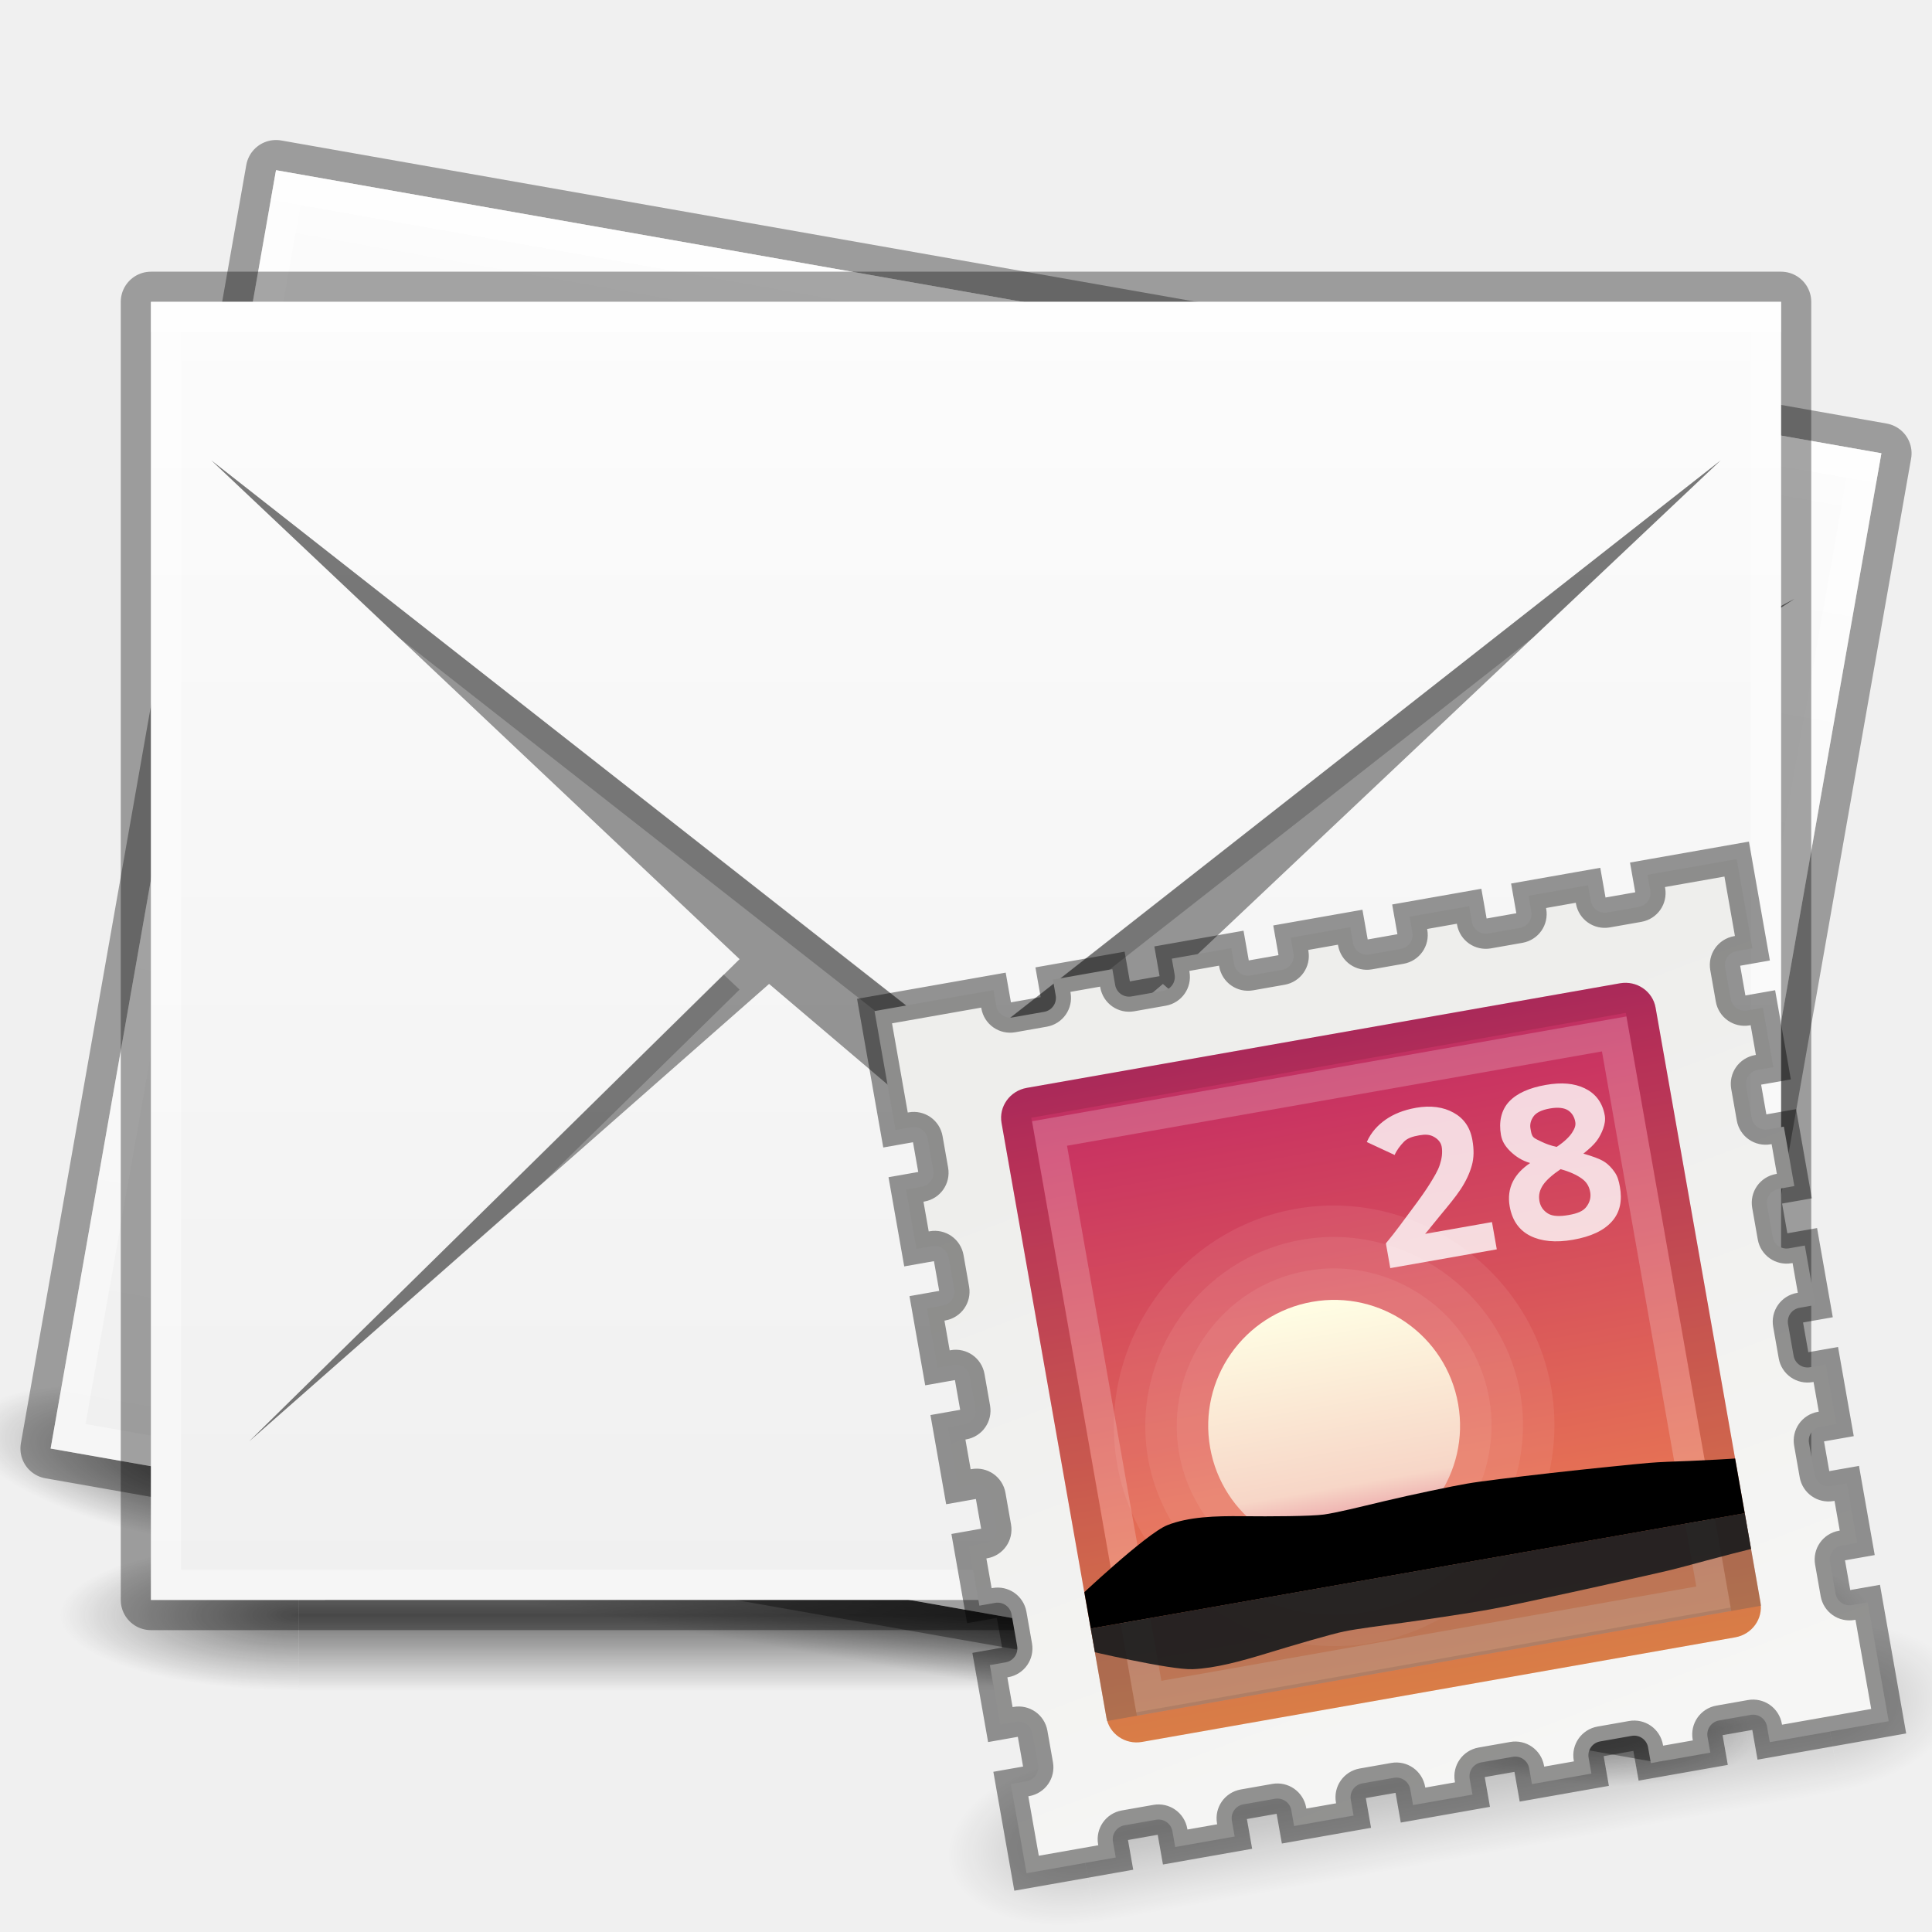
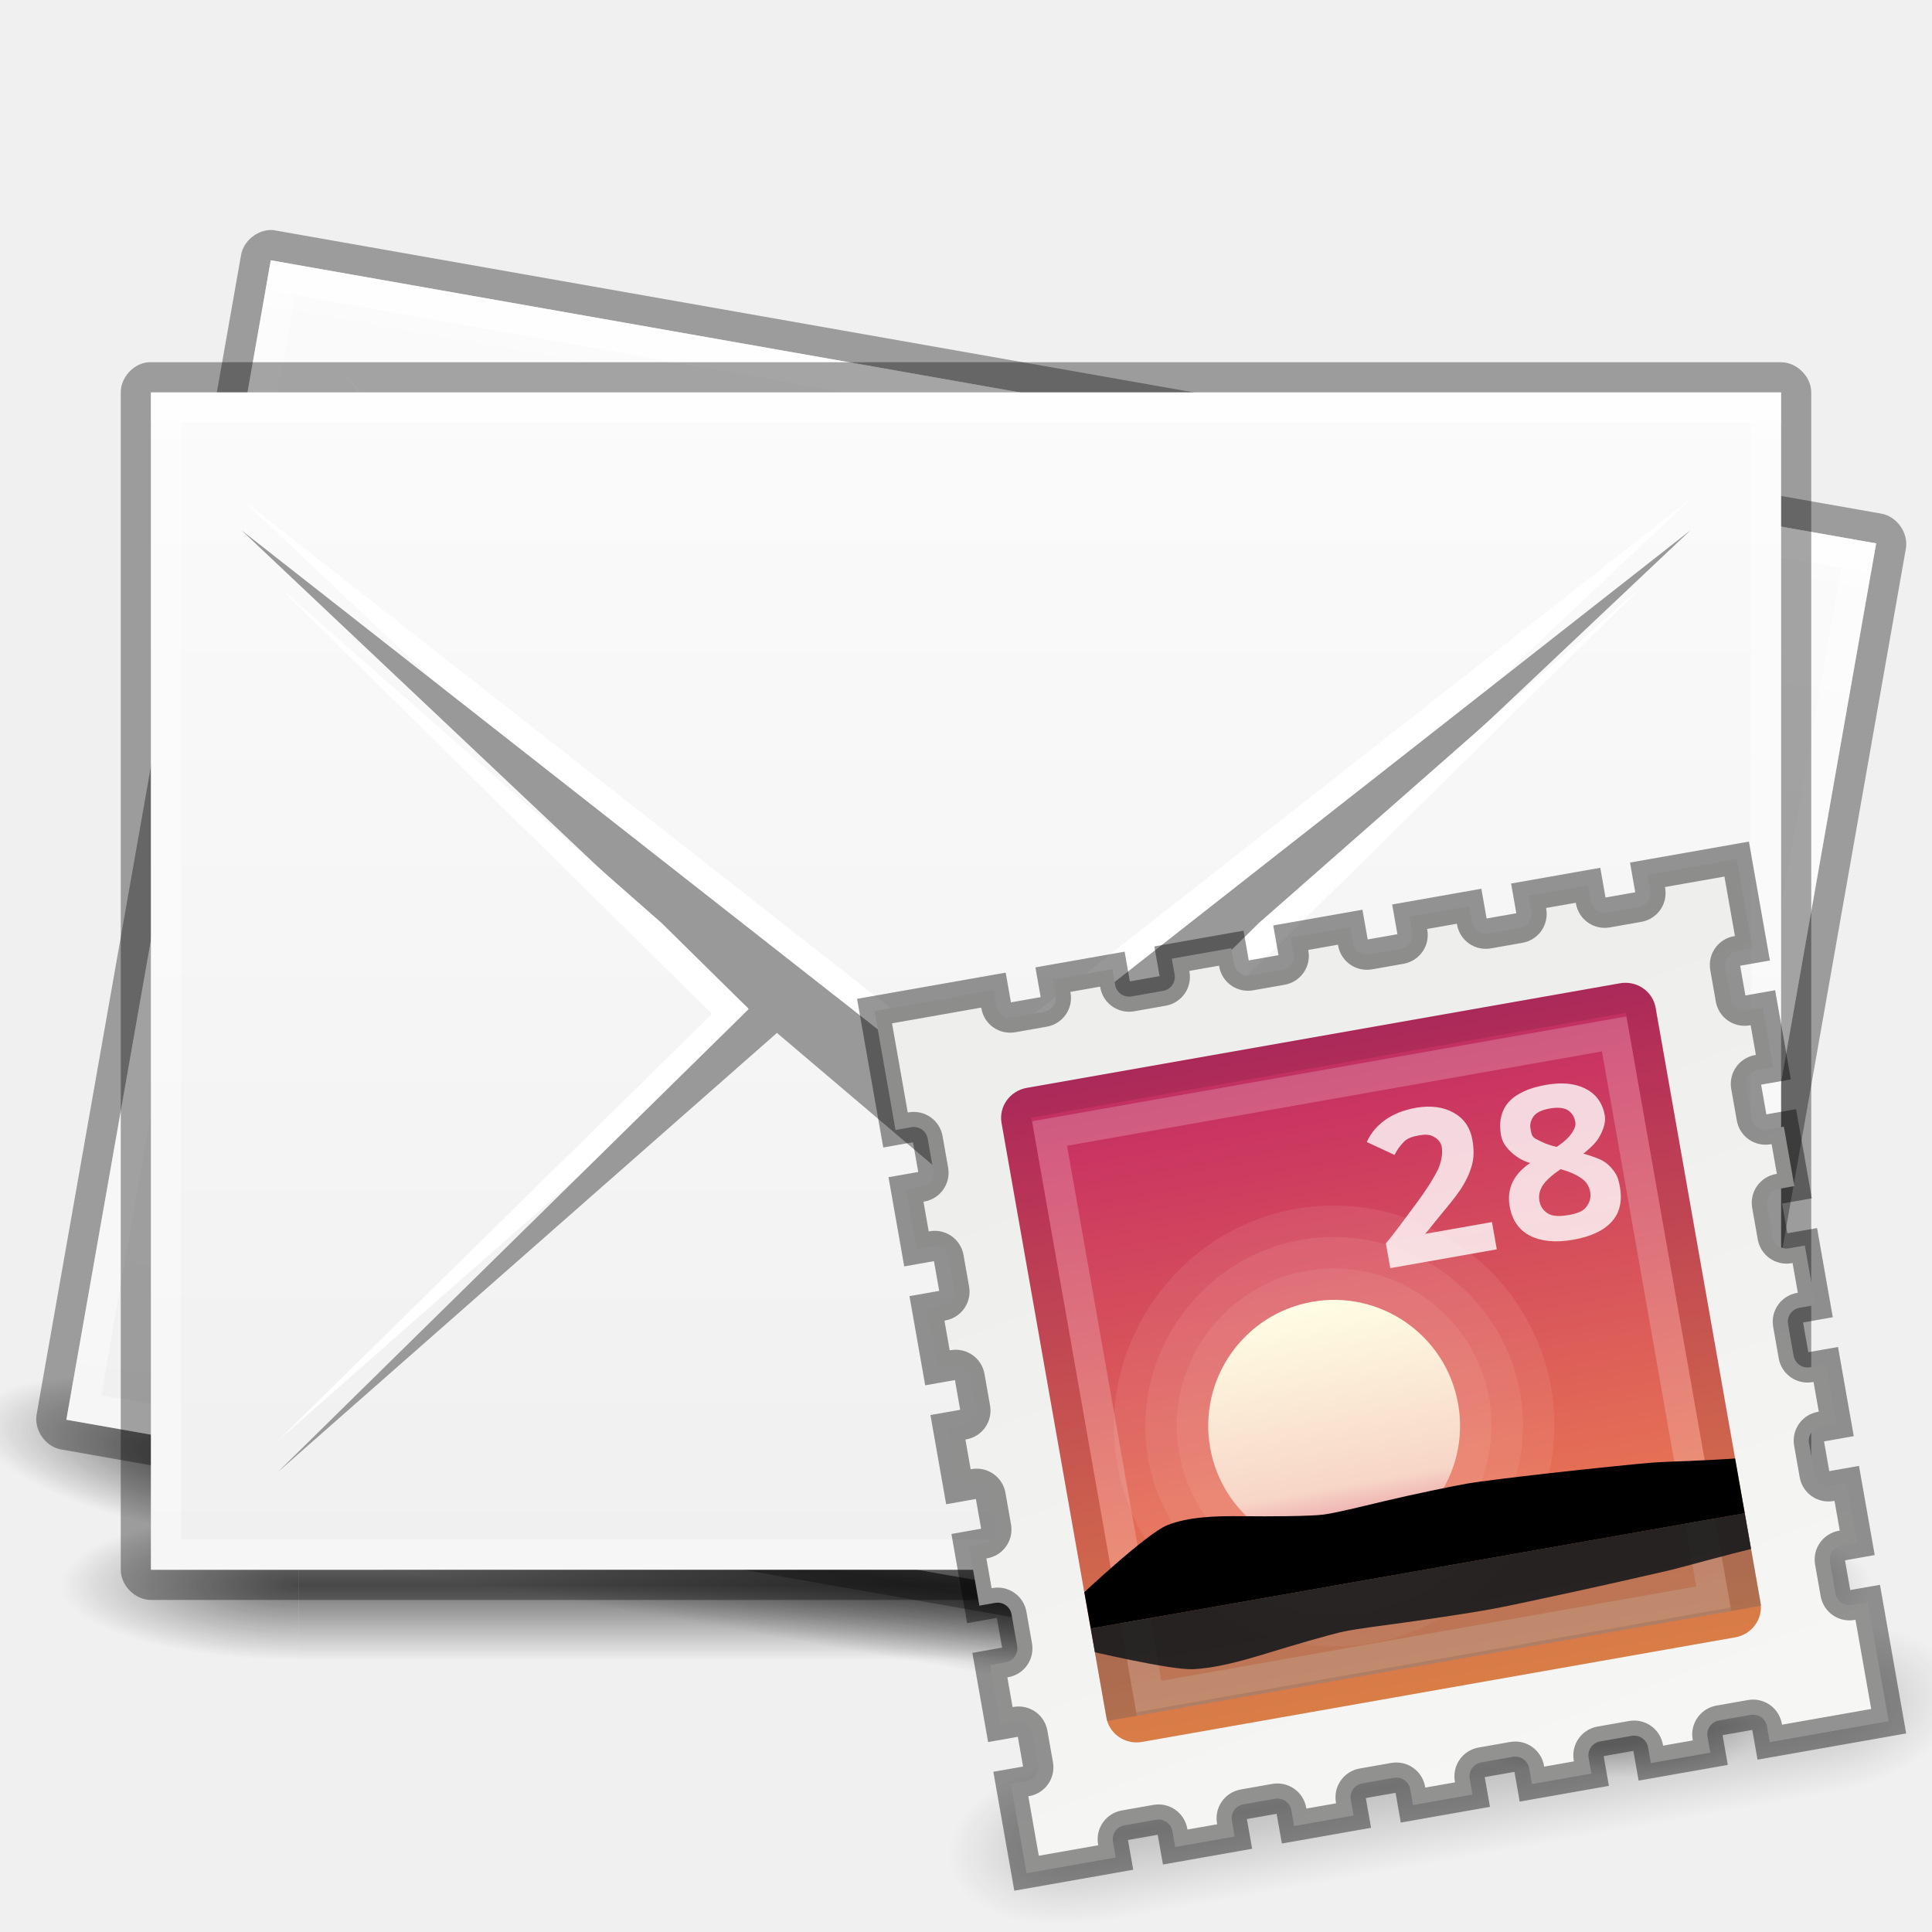
<svg xmlns="http://www.w3.org/2000/svg" xmlns:xlink="http://www.w3.org/1999/xlink" version="1.1" width="64" height="64" id="svg4161">
  <defs id="defs4163">
    <linearGradient y2="59.784" x2="24" y1="-8.715" x1="24" gradientTransform="matrix(1.542854,0,0,-0.9343185,-5.028491,55.357)" gradientUnits="userSpaceOnUse" id="linearGradient3343" xlink:href="#linearGradient3988-5" />
    <linearGradient id="linearGradient3988-5">
      <stop style="stop-color:#ededed;stop-opacity:1;" offset="0" id="stop3990-5" />
      <stop style="stop-color:#ffffff;stop-opacity:1;" offset="1" id="stop3992-0" />
    </linearGradient>
    <clipPath clipPathUnits="userSpaceOnUse" id="clipPath4072">
      <path d="m 59,52.997 6e-5,-42.997 c 0,0 -36,0 -54,0 0,14.333 1e-6,43 1e-6,43 z" id="path4074" style="fill:url(#linearGradient4076);fill-opacity:1;stroke:none;display:inline" />
    </clipPath>
    <linearGradient xlink:href="#linearGradient3988-5" id="linearGradient4076" gradientUnits="userSpaceOnUse" gradientTransform="matrix(1.542854,0,0,-0.9343185,-5.028491,55.357)" x1="24" y1="-8.715" x2="24" y2="59.784" />
    <linearGradient xlink:href="#linearGradient3702-501-757-8-4-1-1-4" id="linearGradient3897-8" gradientUnits="userSpaceOnUse" x1="25.058" y1="47.028" x2="25.058" y2="39.999" gradientTransform="matrix(1.57895,0,0,0.7142857,13.01688,48.83847)" />
    <linearGradient id="linearGradient3702-501-757-8-4-1-1-4">
      <stop id="stop2895-8-9-9-1-2" style="stop-color:#181818;stop-opacity:0" offset="0" />
      <stop id="stop2897-7-8-7-7-7" style="stop-color:#181818;stop-opacity:1" offset="0.5" />
      <stop id="stop2899-4-5-1-5-6" style="stop-color:#181818;stop-opacity:0" offset="1" />
    </linearGradient>
    <radialGradient xlink:href="#linearGradient3688-464-309-9-2-4-2-3" id="radialGradient3900-4" gradientUnits="userSpaceOnUse" gradientTransform="matrix(3.163875,0,0,1,-44.61463,-123.4099)" cx="4.993" cy="43.5" fx="4.993" fy="43.5" r="2.5" />
    <linearGradient id="linearGradient3688-464-309-9-2-4-2-3">
      <stop id="stop2889-7-9-6-9-1" style="stop-color:#181818;stop-opacity:1" offset="0" />
      <stop id="stop2891-6-6-1-7-0" style="stop-color:#181818;stop-opacity:0" offset="1" />
    </linearGradient>
    <linearGradient id="linearGradient3688-166-749-4-0-3-8-1">
      <stop id="stop2883-4-0-1-8-9" style="stop-color:#181818;stop-opacity:1" offset="0" />
      <stop id="stop2885-9-2-9-6-3" style="stop-color:#181818;stop-opacity:0" offset="1" />
    </linearGradient>
    <radialGradient r="2.5" fy="43.5" fx="4.993" cy="43.5" cx="4.993" gradientTransform="matrix(3.163875,0,0,1,36.29711,-41)" gradientUnits="userSpaceOnUse" id="radialGradient3086" xlink:href="#linearGradient3688-166-749-4-0-3-8-1" />
    <radialGradient xlink:href="#linearGradient3688-166-749-4-0-3-8-1" id="radialGradient4232" gradientUnits="userSpaceOnUse" gradientTransform="matrix(3.163875,0,0,1,57.20875,36.4099)" cx="4.993" cy="43.5" fx="4.993" fy="43.5" r="2.5" />
    <radialGradient xlink:href="#linearGradient3688-166-749-4-0-3-8-1" id="radialGradient4250" gradientUnits="userSpaceOnUse" gradientTransform="matrix(3.163875,0,0,1,57.20875,36.4099)" cx="4.993" cy="43.5" fx="4.993" fy="43.5" r="2.5" />
    <radialGradient xlink:href="#linearGradient3688-464-309-9-2-4-2-3" id="radialGradient4252" gradientUnits="userSpaceOnUse" gradientTransform="matrix(3.163875,0,0,1,-44.61463,-123.4099)" cx="4.993" cy="43.5" fx="4.993" fy="43.5" r="2.5" />
    <linearGradient xlink:href="#linearGradient3702-501-757-8-4-1-1-4" id="linearGradient4254" gradientUnits="userSpaceOnUse" gradientTransform="matrix(1.57895,0,0,0.7142857,13.01688,48.83847)" x1="25.058" y1="47.028" x2="25.058" y2="39.999" />
-     <radialGradient xlink:href="#linearGradient3688-166-749-4-0-3-8-1" id="radialGradient4264" gradientUnits="userSpaceOnUse" gradientTransform="matrix(3.163875,0,0,1,57.20875,36.4099)" cx="4.993" cy="43.5" fx="4.993" fy="43.5" r="2.5" />
-     <radialGradient xlink:href="#linearGradient3688-464-309-9-2-4-2-3" id="radialGradient4266" gradientUnits="userSpaceOnUse" gradientTransform="matrix(3.163875,0,0,1,-44.61463,-123.4099)" cx="4.993" cy="43.5" fx="4.993" fy="43.5" r="2.5" />
-     <linearGradient xlink:href="#linearGradient3702-501-757-8-4-1-1-4" id="linearGradient4268" gradientUnits="userSpaceOnUse" gradientTransform="matrix(1.57895,0,0,0.7142857,13.01688,48.83847)" x1="25.058" y1="47.028" x2="25.058" y2="39.999" />
    <radialGradient cx="4.993" cy="43.5" fx="4.993" fy="43.5" gradientTransform="matrix(2.003784,0,0,1.4,27.98813,-17.4)" gradientUnits="userSpaceOnUse" id="radialGradient8803" r="2.5" xlink:href="#linearGradient3688" />
    <linearGradient id="linearGradient3688">
      <stop id="stop3690" offset="0" style="stop-color:black;stop-opacity:1;" />
      <stop id="stop3692" offset="1" style="stop-color:black;stop-opacity:0;" />
    </linearGradient>
    <radialGradient cx="4.993" cy="43.5" fx="4.993" fy="43.5" gradientTransform="matrix(2.003784,0,0,1.4,-20.01187,-104.4)" gradientUnits="userSpaceOnUse" id="radialGradient8805" r="2.5" xlink:href="#linearGradient3688" />
    <linearGradient gradientUnits="userSpaceOnUse" id="linearGradient8807" x1="25.058" x2="25.058" xlink:href="#linearGradient3702" y1="47.028" y2="39.999" />
    <linearGradient id="linearGradient3702">
      <stop id="stop3704" offset="0" style="stop-color:black;stop-opacity:0;" />
      <stop id="stop3710" offset="0.5" style="stop-color:black;stop-opacity:1;" />
      <stop id="stop3706" offset="1" style="stop-color:black;stop-opacity:0;" />
    </linearGradient>
    <linearGradient gradientTransform="translate(46,-4)" gradientUnits="userSpaceOnUse" id="linearGradient8809" x1="-29.375" x2="-19.532" xlink:href="#linearGradient8590" y1="9.25" y2="61.616" />
    <linearGradient id="linearGradient8590">
      <stop id="stop8592" offset="0" style="stop-color:#eeeeec;stop-opacity:1;" />
      <stop id="stop8594" offset="1" style="stop-color:#ffffff;stop-opacity:1" />
    </linearGradient>
    <linearGradient gradientTransform="matrix(1.615725,0,0,1.619704,127.4859,-1.84295)" gradientUnits="userSpaceOnUse" id="linearGradient8811" x1="-21.478" x2="-21.478" xlink:href="#linearGradient6394" y1="-0.806" y2="18.005" />
    <linearGradient id="linearGradient6394">
      <stop id="stop6396" offset="0" style="stop-color:#729fcf;stop-opacity:1" />
      <stop id="stop6398" offset="1" style="stop-color:#ffffff;stop-opacity:1" />
    </linearGradient>
    <linearGradient gradientTransform="matrix(1.666514,0,0,3.5,130.9904,-33.5)" gradientUnits="userSpaceOnUse" id="linearGradient8813" x1="-21.031" x2="-21.031" xlink:href="#linearGradient6754" y1="16.188" y2="14.138" />
    <linearGradient id="linearGradient6754">
      <stop id="stop6756" offset="0" style="stop-color:#729fcf;stop-opacity:1" />
      <stop id="stop6758" offset="1" style="stop-color:#729fcf;stop-opacity:0" />
    </linearGradient>
    <radialGradient cx="22.01" cy="22.718" fx="22.01" fy="22.718" gradientTransform="matrix(3.001628,0,0,1.311613,-44.05664,-7.079061)" gradientUnits="userSpaceOnUse" id="radialGradient8815" r="14" xlink:href="#linearGradient8758" />
    <linearGradient id="linearGradient8758">
      <stop id="stop8760" offset="0" style="stop-color:#ffffff;stop-opacity:1;" />
      <stop id="stop8762" offset="1" style="stop-color:#ffffff;stop-opacity:0;" />
    </linearGradient>
    <linearGradient id="outerBackgroundGradient-9">
      <stop style="stop-color:#8c166c;stop-opacity:1;" offset="0" id="stop3864-8-6-6" />
      <stop id="stop4409-9" offset="0.362" style="stop-color:#ca3561;stop-opacity:1;" />
      <stop style="stop-color:#f38f4e;stop-opacity:1;" offset="1" id="stop3866-9-1-1" />
    </linearGradient>
    <linearGradient y2="18.005" x2="-21.478" y1="-0.806" x1="-21.478" gradientTransform="matrix(1.076923,0,0,1.076923,89.83782,52.79197)" gradientUnits="userSpaceOnUse" id="linearGradient3245" xlink:href="#outerBackgroundGradient-9" />
    <linearGradient xlink:href="#linearGradient8590" id="linearGradient4415" gradientUnits="userSpaceOnUse" gradientTransform="translate(46,-4)" x1="-29.375" y1="9.25" x2="-19.532" y2="61.616" />
    <linearGradient xlink:href="#linearGradient6394" id="linearGradient4417" gradientUnits="userSpaceOnUse" gradientTransform="matrix(1.615725,0,0,1.619704,127.4859,-1.84295)" x1="-21.478" y1="-0.806" x2="-21.478" y2="18.005" />
    <linearGradient xlink:href="#linearGradient6754" id="linearGradient4419" gradientUnits="userSpaceOnUse" gradientTransform="matrix(1.666514,0,0,3.5,130.9904,-33.5)" x1="-21.031" y1="16.188" x2="-21.031" y2="14.138" />
    <linearGradient xlink:href="#linearGradient6754" id="linearGradient4426" gradientUnits="userSpaceOnUse" gradientTransform="matrix(1.666514,0,0,3.5,162.0134,-2.381283)" x1="-21.031" y1="16.188" x2="-21.031" y2="14.138" />
    <linearGradient xlink:href="#outerBackgroundGradient-9" id="linearGradient4430" gradientUnits="userSpaceOnUse" gradientTransform="matrix(1.692308,0,0,1.696385,163.7922,28.31325)" x1="-21.478" y1="-0.806" x2="-21.478" y2="18.005" />
    <linearGradient xlink:href="#linearGradient8590" id="linearGradient4433" gradientUnits="userSpaceOnUse" gradientTransform="translate(77.023,27.11872)" x1="-29.375" y1="9.25" x2="-19.532" y2="61.616" />
    <clipPath clipPathUnits="userSpaceOnUse" id="clipPath4456">
      <rect height="22" id="rect4458" rx="1.023" ry="1" style="fill:url(#linearGradient4460);fill-opacity:1;stroke:none" width="22" x="36.023" y="36" />
    </clipPath>
    <linearGradient xlink:href="#outerBackgroundGradient-9" id="linearGradient4460" gradientUnits="userSpaceOnUse" gradientTransform="matrix(1.692308,0,0,1.696385,163.7922,28.31325)" x1="-21.478" y1="-0.806" x2="-21.478" y2="18.005" />
    <clipPath clipPathUnits="userSpaceOnUse" id="clipPath4552">
      <rect style="opacity:0.2;fill:#000000;fill-opacity:1;stroke:none" id="rect4554" width="21.098" height="21.098" x="42.892" y="24.01" rx="0" />
    </clipPath>
    <linearGradient xlink:href="#linearGradient4094-8" id="linearGradient3271" gradientUnits="userSpaceOnUse" gradientTransform="matrix(0,-1,1,0,-208.375,365.125)" x1="324" y1="260" x2="332" y2="260" />
    <linearGradient id="linearGradient4094-8">
      <stop style="stop-color:#e28192;stop-opacity:1;" offset="0" id="stop4096-0" />
      <stop id="stop4317-3" offset="0.259" style="stop-color:#f7d6c7;stop-opacity:1;" />
      <stop style="stop-color:#fffee4;stop-opacity:1;" offset="1" id="stop4098-7" />
    </linearGradient>
    <radialGradient xlink:href="#linearGradient3688" id="radialGradient4549" gradientUnits="userSpaceOnUse" gradientTransform="matrix(2.003784,0,0,1.4,27.98813,-17.4)" cx="4.993" cy="43.5" fx="4.993" fy="43.5" r="2.5" />
    <radialGradient xlink:href="#linearGradient3688" id="radialGradient4551" gradientUnits="userSpaceOnUse" gradientTransform="matrix(2.003784,0,0,1.4,-20.01187,-104.4)" cx="4.993" cy="43.5" fx="4.993" fy="43.5" r="2.5" />
    <linearGradient xlink:href="#linearGradient3702" id="linearGradient4553" gradientUnits="userSpaceOnUse" x1="25.058" y1="47.028" x2="25.058" y2="39.999" />
    <linearGradient xlink:href="#linearGradient8590" id="linearGradient4555" gradientUnits="userSpaceOnUse" gradientTransform="translate(77.023,27.11872)" x1="-29.375" y1="9.25" x2="-19.532" y2="61.616" />
    <linearGradient xlink:href="#outerBackgroundGradient-9" id="linearGradient4557" gradientUnits="userSpaceOnUse" gradientTransform="matrix(1.692308,0,0,1.696385,163.7922,28.31325)" x1="-21.478" y1="-0.806" x2="-21.478" y2="18.005" />
    <linearGradient xlink:href="#linearGradient4094-8" id="linearGradient4559" gradientUnits="userSpaceOnUse" gradientTransform="matrix(0,-1,1,0,-208.375,365.125)" x1="324" y1="260" x2="332" y2="260" />
+     <linearGradient xlink:href="#linearGradient3988-5" id="linearGradient3338" gradientUnits="userSpaceOnUse" gradientTransform="matrix(1.542854,0,0,-0.9343185,-5.028491,53.357)" x1="24" y1="-8.715" x2="24" y2="59.784" />
+     <radialGradient xlink:href="#linearGradient3688-166-749-4-0-3-8-1" id="radialGradient4157" gradientUnits="userSpaceOnUse" gradientTransform="matrix(3.163875,0,0,1,57.20875,36.4099)" cx="4.993" cy="43.5" fx="4.993" fy="43.5" r="2.5" />
+     <radialGradient xlink:href="#linearGradient3688-464-309-9-2-4-2-3" id="radialGradient4159" gradientUnits="userSpaceOnUse" gradientTransform="matrix(3.163875,0,0,1,-44.61463,-123.4099)" cx="4.993" cy="43.5" fx="4.993" fy="43.5" r="2.5" />
+     <linearGradient xlink:href="#linearGradient3702-501-757-8-4-1-1-4" id="linearGradient4161" gradientUnits="userSpaceOnUse" gradientTransform="matrix(1.57895,0,0,0.7142857,13.01688,48.83847)" x1="25.058" y1="47.028" x2="25.058" y2="39.999" />
+     <linearGradient xlink:href="#linearGradient3988-5" id="linearGradient4163" gradientUnits="userSpaceOnUse" gradientTransform="matrix(1.542854,0,0,-0.9343185,-5.028491,53.357)" x1="24" y1="-8.715" x2="24" y2="59.784" />
+     <radialGradient xlink:href="#linearGradient3688-166-749-4-0-3-8-1" id="radialGradient4199" gradientUnits="userSpaceOnUse" gradientTransform="matrix(3.163875,0,0,1,57.20875,36.4099)" cx="4.993" cy="43.5" fx="4.993" fy="43.5" r="2.5" />
+     <radialGradient xlink:href="#linearGradient3688-464-309-9-2-4-2-3" id="radialGradient4201" gradientUnits="userSpaceOnUse" gradientTransform="matrix(3.163875,0,0,1,-44.61463,-123.4099)" cx="4.993" cy="43.5" fx="4.993" fy="43.5" r="2.5" />
+     <linearGradient xlink:href="#linearGradient3702-501-757-8-4-1-1-4" id="linearGradient4203" gradientUnits="userSpaceOnUse" gradientTransform="matrix(1.57895,0,0,0.7142857,13.01688,48.83847)" x1="25.058" y1="47.028" x2="25.058" y2="39.999" />
+     <linearGradient xlink:href="#linearGradient3988-5" id="linearGradient4205" gradientUnits="userSpaceOnUse" gradientTransform="matrix(1.542854,0,0,-0.9343185,-5.028491,53.357)" x1="24" y1="-8.715" x2="24" y2="59.784" />
  </defs>
  <g id="layer1" style="display:inline">
-     <g transform="matrix(0.9848077,0.1736482,-0.1736482,0.9848077,-7.762016,-35.03662)" id="g4256">
-       <rect width="7.895" height="5" x="73.017" y="77.41" id="rect4258" style="opacity:0.6;fill:url(#radialGradient4264);fill-opacity:1;stroke:none;display:inline" />
-       <rect width="7.895" height="5" x="-28.806" y="-82.41" transform="scale(-1,-1)" id="rect4260" style="opacity:0.6;fill:url(#radialGradient4266);fill-opacity:1;stroke:none;display:inline" />
-       <rect width="44.211" height="5" x="28.806" y="77.41" id="rect4262" style="opacity:0.6;fill:url(#linearGradient4268);fill-opacity:1;stroke:none;display:inline" />
+     <g transform="matrix(0.9848077,0.1736482,-0.1736482,0.9848077,6.12962,-4.063002)" id="g4165">
+       <g id="g4167" transform="translate(-18.91169,-28.4099)">
+         <rect style="opacity:0.6;fill:url(#radialGradient4199);fill-opacity:1;stroke:none;display:inline" id="rect4169" y="77.41" x="73.017" height="5" width="7.895" />
+         <rect style="opacity:0.6;fill:url(#radialGradient4201);fill-opacity:1;stroke:none;display:inline" id="rect4171" transform="scale(-1,-1)" y="-82.41" x="-28.806" height="5" width="7.895" />
+         <rect style="opacity:0.6;fill:url(#linearGradient4203);fill-opacity:1;stroke:none;display:inline" id="rect4173" y="77.41" x="28.806" height="5" width="44.211" />
+       </g>
+       <path style="font-size:medium;font-style:normal;font-variant:normal;font-weight:normal;font-stretch:normal;text-indent:0;text-align:start;text-decoration:none;line-height:normal;letter-spacing:normal;word-spacing:normal;text-transform:none;direction:ltr;block-progression:tb;writing-mode:lr-tb;text-anchor:start;baseline-shift:baseline;opacity:0.35;color:#000000;fill:#000000;fill-opacity:1;stroke:none;stroke-width:2;marker:none;visibility:visible;display:inline;overflow:visible;enable-background:accumulate;font-family:Sans;-inkscape-font-specification:Sans" d="M 4.906,11 C 4.415,11.046 3.998,11.506 4,12 l 0,39 c 5.24e-5,0.524 0.476,1 1,1 l 54,0 c 0.524,-5.2e-5 1,-0.476 1,-1 l 0,-39 c -5.2e-5,-0.524 -0.476,-1 -1,-1 L 5,11 C 4.969,10.998 4.937,10.998 4.906,11 z M 6,13 58,13 58,50 6,50 z" id="path4175" />
+       <path style="fill:url(#linearGradient4205);fill-opacity:1;stroke:none;display:inline" id="path4177" d="m 59,50.997 6e-5,-38.997 c 0,0 -36,0 -54,0 0,14.333 1e-6,39 1e-6,39 z" />
+       <path style="opacity:0.4;fill:#ffffff;fill-opacity:1;stroke:none;display:inline" d="m 5,12 0,1 54,0 0,-1 z" id="path4179" />
+       <path style="opacity:0.4;fill:#ffffff;fill-opacity:1;stroke:none;display:inline" d="m 5,12 0,39 54,0 0,-39 -54,0 z m 1,1 52,0 0,37 -52,0 0,-37 z" id="path4181" />
+       <g transform="matrix(1.333333,0,0,1.333333,-0.6666698,-0.5004844)" id="g4183">
+         <path id="path4185" d="M 6.5,11.8 19.1,23.697 7.4,35.2 19.803,24.287 23.91,27.775 24.5,28.281 25.09,27.775 29.197,24.287 41.6,35.2 29.9,23.697 42.5,11.8 24.5,25.919 z" style="font-size:medium;font-style:normal;font-variant:normal;font-weight:normal;font-stretch:normal;text-indent:0;text-align:start;text-decoration:none;line-height:normal;letter-spacing:normal;word-spacing:normal;text-transform:none;direction:ltr;block-progression:tb;writing-mode:lr-tb;text-anchor:start;baseline-shift:baseline;color:#000000;fill:#ffffff;fill-opacity:1;stroke:none;stroke-width:1px;marker:none;visibility:visible;display:inline;overflow:visible;enable-background:accumulate;font-family:Sans;-inkscape-font-specification:Sans" />
+         <path style="font-size:medium;font-style:normal;font-variant:normal;font-weight:normal;font-stretch:normal;text-indent:0;text-align:start;text-decoration:none;line-height:normal;letter-spacing:normal;word-spacing:normal;text-transform:none;direction:ltr;block-progression:tb;writing-mode:lr-tb;text-anchor:start;baseline-shift:baseline;color:#000000;fill:#999999;fill-opacity:1;stroke:none;stroke-width:1px;marker:none;visibility:visible;display:inline;overflow:visible;enable-background:accumulate;font-family:Sans;-inkscape-font-specification:Sans" d="M 6.5,12.8 19.1,24.697 7.4,36.2 19.803,25.288 23.91,28.775 24.5,29.281 25.09,28.775 29.197,25.288 41.6,36.2 29.9,24.697 42.5,12.8 24.5,26.919 z" id="path4187" />
+         <path style="font-size:medium;font-style:normal;font-variant:normal;font-weight:normal;font-stretch:normal;text-indent:0;text-align:start;text-decoration:none;line-height:normal;letter-spacing:normal;word-spacing:normal;text-transform:none;direction:ltr;block-progression:tb;writing-mode:lr-tb;text-anchor:start;baseline-shift:baseline;color:#000000;fill:#ffffff;fill-opacity:1;stroke:none;stroke-width:1px;marker:none;visibility:visible;display:inline;overflow:visible;enable-background:accumulate;font-family:Sans;-inkscape-font-specification:Sans" d="m 18.469,25.172 -11.156,-11 9.531,8.375 2.156,2.125 z m 11.875,0 -0.531,-0.5 2.156,-2.125 9.531,-8.375 z" id="path4189" />
+       </g>
    </g>
-     <g id="g4245" transform="translate(-18.91169,-26.4099)">
-       <rect style="opacity:0.6;fill:url(#radialGradient4250);fill-opacity:1;stroke:none;display:inline" id="rect2801-5-5-7-9" y="77.41" x="73.017" height="5" width="7.895" />
-       <rect style="opacity:0.6;fill:url(#radialGradient4252);fill-opacity:1;stroke:none;display:inline" id="rect3696-3-0-3-7" transform="scale(-1,-1)" y="-82.41" x="-28.806" height="5" width="7.895" />
-       <rect style="opacity:0.6;fill:url(#linearGradient4254);fill-opacity:1;stroke:none;display:inline" id="rect3700-5-6-8-4" y="77.41" x="28.806" height="5" width="44.211" />
-     </g>
-     <use x="0" y="0" xlink:href="#g4234" id="use4243" transform="matrix(0.9848077,0.1736482,-0.1736482,0.9848077,5.956069,-5.078186)" width="64" height="64" />
-     <g id="g4234">
-       <path style="fill:none;fill-opacity:1;stroke:#000000;display:inline;stroke-opacity:1;stroke-width:2;stroke-miterlimit:4;stroke-dasharray:none;stroke-linejoin:round;opacity:0.35" id="path4059" d="m 59,52.997 6e-5,-42.997 c 0,0 -36,0 -54,0 0,14.333 1e-6,43 1e-6,43 z" />
-       <path d="m 59,52.997 6e-5,-42.997 c 0,0 -36,0 -54,0 0,14.333 1e-6,43 1e-6,43 z" id="path4160-9-48" style="fill:url(#linearGradient3343);fill-opacity:1;stroke:none;display:inline" />
-       <path clip-path="url(#clipPath4072)" d="m 59,52.997 6e-5,-42.997 c 0,0 -36,0 -54,0 0,14.333 1e-6,43 1e-6,43 z" id="path4238" style="fill:none;fill-opacity:1;stroke:#ffffff;display:inline;stroke-opacity:1;stroke-width:2;stroke-miterlimit:4;stroke-dasharray:none;stroke-linejoin:round;opacity:0.4" />
-       <path id="path4078" d="M 5 10 L 5 11 L 59 11 L 59 10 L 5 10 z " style="fill:#ffffff;fill-opacity:1;stroke:none;display:inline;opacity:0.4" />
-       <path style="font-size:medium;font-style:normal;font-variant:normal;font-weight:normal;font-stretch:normal;text-indent:0;text-align:start;text-decoration:none;line-height:normal;letter-spacing:normal;word-spacing:normal;text-transform:none;direction:ltr;block-progression:tb;writing-mode:lr-tb;text-anchor:start;baseline-shift:baseline;opacity:0.4;color:#000000;fill:#000000;fill-opacity:1;stroke:none;stroke-width:1px;marker:none;visibility:visible;display:inline;overflow:visible;enable-background:accumulate;font-family:Sans;-inkscape-font-specification:Sans" d="M 7,15.25 24.5,31.773 8.25,47.75 25.477,32.594 31.18,37.438 32,38.14 32.82,37.438 38.523,32.594 55.75,47.75 39.5,31.773 57,15.25 32,34.86 z" id="path3886" />
-       <path id="path4090" d="M 7 15.25 L 13.219 21.125 L 32 35.844 L 50.781 21.125 L 57 15.25 L 32 34.875 L 7 15.25 z M 23.969 32.281 L 8.25 47.75 L 18 39.156 L 24.5 32.781 L 23.969 32.281 z M 40.031 32.281 L 39.5 32.781 L 46 39.156 L 55.75 47.75 L 40.031 32.281 z " style="font-size:medium;font-style:normal;font-variant:normal;font-weight:normal;font-stretch:normal;text-indent:0;text-align:start;text-decoration:none;line-height:normal;letter-spacing:normal;word-spacing:normal;text-transform:none;direction:ltr;block-progression:tb;writing-mode:lr-tb;text-anchor:start;baseline-shift:baseline;opacity:0.2;color:#000000;fill:#000000;fill-opacity:1;stroke:none;stroke-width:1px;marker:none;visibility:visible;display:inline;overflow:visible;enable-background:accumulate;font-family:Sans;-inkscape-font-specification:Sans" />
+     <g id="g4135" transform="translate(0,1)">
+       <g transform="translate(-18.91169,-28.4099)" id="g4245">
+         <rect width="7.895" height="5" x="73.017" y="77.41" id="rect2801-5-5-7-9" style="opacity:0.6;fill:url(#radialGradient4157);fill-opacity:1;stroke:none;display:inline" />
+         <rect width="7.895" height="5" x="-28.806" y="-82.41" transform="scale(-1,-1)" id="rect3696-3-0-3-7" style="opacity:0.6;fill:url(#radialGradient4159);fill-opacity:1;stroke:none;display:inline" />
+         <rect width="44.211" height="5" x="28.806" y="77.41" id="rect3700-5-6-8-4" style="opacity:0.6;fill:url(#linearGradient4161);fill-opacity:1;stroke:none;display:inline" />
+       </g>
+       <path id="path4059" d="M 4.906,11 C 4.415,11.046 3.998,11.506 4,12 l 0,39 c 5.24e-5,0.524 0.476,1 1,1 l 54,0 c 0.524,-5.2e-5 1,-0.476 1,-1 l 0,-39 c -5.2e-5,-0.524 -0.476,-1 -1,-1 L 5,11 C 4.969,10.998 4.937,10.998 4.906,11 z M 6,13 58,13 58,50 6,50 z" style="font-size:medium;font-style:normal;font-variant:normal;font-weight:normal;font-stretch:normal;text-indent:0;text-align:start;text-decoration:none;line-height:normal;letter-spacing:normal;word-spacing:normal;text-transform:none;direction:ltr;block-progression:tb;writing-mode:lr-tb;text-anchor:start;baseline-shift:baseline;opacity:0.35;color:#000000;fill:#000000;fill-opacity:1;stroke:none;stroke-width:2;marker:none;visibility:visible;display:inline;overflow:visible;enable-background:accumulate;font-family:Sans;-inkscape-font-specification:Sans" />
+       <path d="m 59,50.997 6e-5,-38.997 c 0,0 -36,0 -54,0 0,14.333 1e-6,39 1e-6,39 z" id="path4160-9-48" style="fill:url(#linearGradient4163);fill-opacity:1;stroke:none;display:inline" />
+       <path id="path4078" d="m 5,12 0,1 54,0 0,-1 z" style="opacity:0.4;fill:#ffffff;fill-opacity:1;stroke:none;display:inline" />
+       <path id="path3349" d="m 5,12 0,39 54,0 0,-39 -54,0 z m 1,1 52,0 0,37 -52,0 0,-37 z" style="opacity:0.4;fill:#ffffff;fill-opacity:1;stroke:none;display:inline" />
+       <g id="g3350" transform="matrix(1.333333,0,0,1.333333,-0.6666698,-0.5004844)">
+         <path style="font-size:medium;font-style:normal;font-variant:normal;font-weight:normal;font-stretch:normal;text-indent:0;text-align:start;text-decoration:none;line-height:normal;letter-spacing:normal;word-spacing:normal;text-transform:none;direction:ltr;block-progression:tb;writing-mode:lr-tb;text-anchor:start;baseline-shift:baseline;color:#000000;fill:#ffffff;fill-opacity:1;stroke:none;stroke-width:1px;marker:none;visibility:visible;display:inline;overflow:visible;enable-background:accumulate;font-family:Sans;-inkscape-font-specification:Sans" d="M 6.5,12.023 19.1,23.921 7.4,35.424 19.803,24.511 23.91,27.999 24.5,28.504 25.09,27.999 29.197,24.511 41.6,35.424 29.9,23.921 42.5,12.023 24.5,26.142 z" id="path4917" />
+         <path id="path3886" d="M 6.5,12.8 19.1,24.697 7.4,36.2 19.803,25.288 23.91,28.775 24.5,29.281 25.09,28.775 29.197,25.288 41.6,36.2 29.9,24.697 42.5,12.8 24.5,26.919 z" style="font-size:medium;font-style:normal;font-variant:normal;font-weight:normal;font-stretch:normal;text-indent:0;text-align:start;text-decoration:none;line-height:normal;letter-spacing:normal;word-spacing:normal;text-transform:none;direction:ltr;block-progression:tb;writing-mode:lr-tb;text-anchor:start;baseline-shift:baseline;color:#000000;fill:#999999;fill-opacity:1;stroke:none;stroke-width:1px;marker:none;visibility:visible;display:inline;overflow:visible;enable-background:accumulate;font-family:Sans;-inkscape-font-specification:Sans" />
+         <path id="path4091" d="m 18.56,25.18 -11.156,-11 9.531,8.375 2.156,2.125 z m 11.594,0 -0.531,-0.5 2.156,-2.125 9.531,-8.375 z" style="font-size:medium;font-style:normal;font-variant:normal;font-weight:normal;font-stretch:normal;text-indent:0;text-align:start;text-decoration:none;line-height:normal;letter-spacing:normal;word-spacing:normal;text-transform:none;direction:ltr;block-progression:tb;writing-mode:lr-tb;text-anchor:start;baseline-shift:baseline;color:#000000;fill:#ffffff;fill-opacity:1;stroke:none;stroke-width:1px;marker:none;visibility:visible;display:inline;overflow:visible;enable-background:accumulate;font-family:Sans;-inkscape-font-specification:Sans" />
+       </g>
    </g>
  </g>
  <g id="layer2" style="display:inline">
    <g id="g4517" transform="matrix(0.9848077,-0.1736482,0.1736482,0.9848077,-8.72293,7.017691)">
      <g transform="matrix(0.8947368,0,0,0.7857142,25.54932,26.69015)" style="opacity:0.2" id="g8795">
        <rect y="40" x="38" width="5" style="fill:url(#radialGradient4549);fill-opacity:1;stroke:none" id="rect8797" height="7" />
        <rect y="-47" x="-10" width="5" transform="scale(-1,-1)" style="fill:url(#radialGradient4551);fill-opacity:1;stroke:none" id="rect8799" height="7" />
        <rect y="40" x="10" width="28" style="fill:url(#linearGradient4553);fill-opacity:1;stroke:none" id="rect8801" height="7" />
      </g>
      <path d="m 32.523,61.619 0,-3 0.531,0 c 0.26,0 0.469,-0.209 0.469,-0.469 l 0,-1.062 c 0,-0.26 -0.209,-0.469 -0.469,-0.469 l -0.531,0 0,-2 0.531,0 c 0.26,0 0.469,-0.209 0.469,-0.469 l 0,-1.062 c 0,-0.26 -0.209,-0.469 -0.469,-0.469 l -0.531,0 0,-2 0.531,0 c 0.26,0 0.469,-0.209 0.469,-0.469 l 0,-1.062 c 0,-0.26 -0.209,-0.469 -0.469,-0.469 l -0.531,0 0,-2 0.531,0 c 0.26,0 0.469,-0.209 0.469,-0.469 l 0,-1.062 c 0,-0.26 -0.209,-0.469 -0.469,-0.469 l -0.531,0 0,-2 0.531,0 c 0.26,0 0.469,-0.209 0.469,-0.469 l 0,-1.062 c 0,-0.26 -0.209,-0.469 -0.469,-0.469 l -0.531,0 0,-2 0.531,0 c 0.26,0 0.469,-0.209 0.469,-0.469 l 0,-1.062 c 0,-0.26 -0.209,-0.469 -0.469,-0.469 l -0.531,0 0,-4 4,0 0,0.531 c 0,0.26 0.209,0.469 0.469,0.469 l 1.062,0 c 0.26,0 0.469,-0.209 0.469,-0.469 l 0,-0.531 2,0 0,0.531 c 0,0.26 0.209,0.469 0.469,0.469 l 1.062,0 c 0.26,0 0.469,-0.209 0.469,-0.469 l 0,-0.531 2,0 0,0.531 c 0,0.26 0.209,0.469 0.469,0.469 l 1.062,0 c 0.26,0 0.469,-0.209 0.469,-0.469 l 0,-0.531 2,0 0,0.531 c 0,0.26 0.209,0.469 0.469,0.469 l 1.062,0 c 0.26,0 0.469,-0.209 0.469,-0.469 l 0,-0.531 2,0 0,0.531 c 0,0.26 0.209,0.469 0.469,0.469 l 1.062,0 c 0.26,0 0.469,-0.209 0.469,-0.469 l 0,-0.531 2,0 0,0.531 c 0,0.26 0.209,0.469 0.469,0.469 l 1.062,0 c 0.26,0 0.469,-0.209 0.469,-0.469 l 0,-0.531 3,0 0,3 -0.531,0 c -0.26,0 -0.469,0.209 -0.469,0.469 l 0,1.062 c 0,0.26 0.209,0.469 0.469,0.469 l 0.531,0 0,2 -0.531,0 c -0.26,0 -0.469,0.209 -0.469,0.469 l 0,1.062 c 0,0.26 0.209,0.469 0.469,0.469 l 0.531,0 0,2 -0.531,0 c -0.26,0 -0.469,0.209 -0.469,0.469 l 0,1.062 c 0,0.26 0.209,0.469 0.469,0.469 l 0.531,0 0,2 -0.531,0 c -0.26,0 -0.469,0.209 -0.469,0.469 l 0,1.062 c 0,0.26 0.209,0.469 0.469,0.469 l 0.531,0 0,2 -0.531,0 c -0.26,0 -0.469,0.209 -0.469,0.469 l 0,1.062 c 0,0.26 0.209,0.469 0.469,0.469 l 0.531,0 0,2 -0.531,0 c -0.26,0 -0.469,0.209 -0.469,0.469 l 0,1.062 c 0,0.26 0.209,0.469 0.469,0.469 l 0.531,0 0,4 -4,0 0,-0.531 c 0,-0.26 -0.209,-0.469 -0.469,-0.469 l -1.062,0 c -0.26,0 -0.469,0.209 -0.469,0.469 l 0,0.531 -2,0 0,-0.531 c 0,-0.26 -0.209,-0.469 -0.469,-0.469 l -1.062,0 c -0.26,0 -0.469,0.209 -0.469,0.469 l 0,0.531 -2,0 0,-0.531 c 0,-0.26 -0.209,-0.469 -0.469,-0.469 l -1.062,0 c -0.26,0 -0.469,0.209 -0.469,0.469 l 0,0.531 -2,0 0,-0.531 c 0,-0.26 -0.209,-0.469 -0.469,-0.469 l -1.062,0 c -0.26,0 -0.469,0.209 -0.469,0.469 l 0,0.531 -2,0 0,-0.531 c 0,-0.26 -0.209,-0.469 -0.469,-0.469 l -1.062,0 c -0.26,0 -0.469,0.209 -0.469,0.469 l 0,0.531 -2,0 0,-0.531 c 0,-0.26 -0.209,-0.469 -0.469,-0.469 l -1.062,0 c -0.26,0 -0.469,0.209 -0.469,0.469 l 0,0.531 -3,0 z" id="path8746" style="fill:url(#linearGradient4555);fill-opacity:1;stroke:none" />
      <rect height="22" id="rect8651" rx="1.023" ry="1" style="fill:url(#linearGradient4557);fill-opacity:1;stroke:none" width="22" x="36.023" y="36" />
      <rect height="18.998" id="rect8657" style="opacity:0.2;fill:none;stroke:#ffffff;stroke-width:1;stroke-linecap:round;stroke-linejoin:miter;stroke-miterlimit:4;stroke-opacity:1;stroke-dasharray:none;stroke-dashoffset:0.7" width="18.993" x="37.528" y="37.619" />
      <path style="opacity:0.41;fill:none;stroke:#000000;stroke-width:1;stroke-linecap:round;stroke-linejoin:miter;stroke-miterlimit:4;stroke-opacity:1;stroke-dasharray:none;stroke-dashoffset:0.7" id="path4450" d="m 32.523,61.619 0,-3 0.531,0 c 0.26,0 0.469,-0.209 0.469,-0.469 l 0,-1.062 c 0,-0.26 -0.209,-0.469 -0.469,-0.469 l -0.531,0 0,-2 0.531,0 c 0.26,0 0.469,-0.209 0.469,-0.469 l 0,-1.062 c 0,-0.26 -0.209,-0.469 -0.469,-0.469 l -0.531,0 0,-2 0.531,0 c 0.26,0 0.469,-0.209 0.469,-0.469 l 0,-1.062 c 0,-0.26 -0.209,-0.469 -0.469,-0.469 l -0.531,0 0,-2 0.531,0 c 0.26,0 0.469,-0.209 0.469,-0.469 l 0,-1.062 c 0,-0.26 -0.209,-0.469 -0.469,-0.469 l -0.531,0 0,-2 0.531,0 c 0.26,0 0.469,-0.209 0.469,-0.469 l 0,-1.062 c 0,-0.26 -0.209,-0.469 -0.469,-0.469 l -0.531,0 0,-2 0.531,0 c 0.26,0 0.469,-0.209 0.469,-0.469 l 0,-1.062 c 0,-0.26 -0.209,-0.469 -0.469,-0.469 l -0.531,0 0,-4 4,0 0,0.531 c 0,0.26 0.209,0.469 0.469,0.469 l 1.062,0 c 0.26,0 0.469,-0.209 0.469,-0.469 l 0,-0.531 2,0 0,0.531 c 0,0.26 0.209,0.469 0.469,0.469 l 1.062,0 c 0.26,0 0.469,-0.209 0.469,-0.469 l 0,-0.531 2,0 0,0.531 c 0,0.26 0.209,0.469 0.469,0.469 l 1.062,0 c 0.26,0 0.469,-0.209 0.469,-0.469 l 0,-0.531 2,0 0,0.531 c 0,0.26 0.209,0.469 0.469,0.469 l 1.062,0 c 0.26,0 0.469,-0.209 0.469,-0.469 l 0,-0.531 2,0 0,0.531 c 0,0.26 0.209,0.469 0.469,0.469 l 1.062,0 c 0.26,0 0.469,-0.209 0.469,-0.469 l 0,-0.531 2,0 0,0.531 c 0,0.26 0.209,0.469 0.469,0.469 l 1.062,0 c 0.26,0 0.469,-0.209 0.469,-0.469 l 0,-0.531 3,0 0,3 -0.531,0 c -0.26,0 -0.469,0.209 -0.469,0.469 l 0,1.062 c 0,0.26 0.209,0.469 0.469,0.469 l 0.531,0 0,2 -0.531,0 c -0.26,0 -0.469,0.209 -0.469,0.469 l 0,1.062 c 0,0.26 0.209,0.469 0.469,0.469 l 0.531,0 0,2 -0.531,0 c -0.26,0 -0.469,0.209 -0.469,0.469 l 0,1.062 c 0,0.26 0.209,0.469 0.469,0.469 l 0.531,0 0,2 -0.531,0 c -0.26,0 -0.469,0.209 -0.469,0.469 l 0,1.062 c 0,0.26 0.209,0.469 0.469,0.469 l 0.531,0 0,2 -0.531,0 c -0.26,0 -0.469,0.209 -0.469,0.469 l 0,1.062 c 0,0.26 0.209,0.469 0.469,0.469 l 0.531,0 0,2 -0.531,0 c -0.26,0 -0.469,0.209 -0.469,0.469 l 0,1.062 c 0,0.26 0.209,0.469 0.469,0.469 l 0.531,0 0,4 -4,0 0,-0.531 c 0,-0.26 -0.209,-0.469 -0.469,-0.469 l -1.062,0 c -0.26,0 -0.469,0.209 -0.469,0.469 l 0,0.531 -2,0 0,-0.531 c 0,-0.26 -0.209,-0.469 -0.469,-0.469 l -1.062,0 c -0.26,0 -0.469,0.209 -0.469,0.469 l 0,0.531 -2,0 0,-0.531 c 0,-0.26 -0.209,-0.469 -0.469,-0.469 l -1.062,0 c -0.26,0 -0.469,0.209 -0.469,0.469 l 0,0.531 -2,0 0,-0.531 c 0,-0.26 -0.209,-0.469 -0.469,-0.469 l -1.062,0 c -0.26,0 -0.469,0.209 -0.469,0.469 l 0,0.531 -2,0 0,-0.531 c 0,-0.26 -0.209,-0.469 -0.469,-0.469 l -1.062,0 c -0.26,0 -0.469,0.209 -0.469,0.469 l 0,0.531 -2,0 0,-0.531 c 0,-0.26 -0.209,-0.469 -0.469,-0.469 l -1.062,0 c -0.26,0 -0.469,0.209 -0.469,0.469 l 0,0.531 -3,0 z" />
      <rect clip-path="url(#clipPath4456)" y="36" x="36.023" width="22" style="opacity:0.1;fill:none;stroke:#000000;stroke-width:2;stroke-miterlimit:4;stroke-opacity:1;stroke-dasharray:none" ry="1" rx="1.023" id="rect4452" height="22" />
      <g clip-path="url(#clipPath4552)" transform="matrix(1.042767,0,0,1.042767,-8.702204,10.07958)" id="g4528">
        <path style="font-size:medium;font-style:normal;font-variant:normal;font-weight:normal;font-stretch:normal;text-indent:0;text-align:start;text-decoration:none;line-height:normal;letter-spacing:normal;word-spacing:normal;text-transform:none;direction:ltr;block-progression:tb;writing-mode:lr-tb;text-anchor:start;baseline-shift:baseline;opacity:0.1;color:#000000;fill:#fed8cd;fill-opacity:1;stroke:none;stroke-width:2;marker:none;visibility:visible;display:inline;overflow:visible;enable-background:new;font-family:Sans;-inkscape-font-specification:Sans" d="m 51.625,32.125 c -2.75,0 -5,2.25 -5,5 0,2.75 2.25,5 5,5 2.75,0 5,-2.25 5,-5 0,-2.75 -2.25,-5 -5,-5 z m 0,2 c 1.669,0 3,1.331 3,3 0,1.669 -1.331,3 -3,3 -1.669,0 -3,-1.331 -3,-3 0,-1.669 1.331,-3 3,-3 z" id="path4086" />
        <path style="font-size:medium;font-style:normal;font-variant:normal;font-weight:normal;font-stretch:normal;text-indent:0;text-align:start;text-decoration:none;line-height:normal;letter-spacing:normal;word-spacing:normal;text-transform:none;direction:ltr;block-progression:tb;writing-mode:lr-tb;text-anchor:start;baseline-shift:baseline;opacity:0.1;color:#000000;fill:#fed8cd;fill-opacity:1;stroke:none;stroke-width:4;marker:none;visibility:visible;display:inline;overflow:visible;enable-background:new;font-family:Sans;-inkscape-font-specification:Sans" d="m 51.625,31.125 c -3.29,0 -6,2.71 -6,6 0,3.29 2.71,6 6,6 3.29,0 6,-2.71 6,-6 0,-3.29 -2.71,-6 -6,-6 z m 0,4 c 1.128,0 2,0.872 2,2 0,1.128 -0.872,2 -2,2 -1.128,0 -2,-0.872 -2,-2 0,-1.128 0.872,-2 2,-2 z" id="path4088" />
        <path style="font-size:medium;font-style:normal;font-variant:normal;font-weight:normal;font-stretch:normal;text-indent:0;text-align:start;text-decoration:none;line-height:normal;letter-spacing:normal;word-spacing:normal;text-transform:none;direction:ltr;block-progression:tb;writing-mode:lr-tb;text-anchor:start;baseline-shift:baseline;opacity:0.1;color:#000000;fill:#fed8cd;fill-opacity:1;stroke:none;stroke-width:6;marker:none;visibility:visible;display:inline;overflow:visible;enable-background:new;font-family:Sans;-inkscape-font-specification:Sans" d="m 51.625,30.125 c -3.83,0 -7,3.17 -7,7 0,3.83 3.17,7 7,7 3.83,0 7,-3.17 7,-7 0,-3.83 -3.17,-7 -7,-7 z m 0,6 c 0.588,0 1,0.412 1,1 0,0.588 -0.412,1 -1,1 -0.588,0 -1,-0.412 -1,-1 0,-0.588 0.412,-1 1,-1 z" id="path4090-5" />
        <path style="color:#000000;fill:url(#linearGradient4559);fill-opacity:1;fill-rule:evenodd;stroke:none;stroke-width:14;marker:none;visibility:visible;display:inline;overflow:visible;enable-background:new" d="m 51.625,33.125 c 2.209,0 4,1.791 4,4 0,2.209 -1.791,4 -4,4 -2.209,0 -4,-1.791 -4,-4 0,-2.209 1.791,-4 4,-4 z" id="path4082" />
        <path style="fill:#000000;fill-opacity:1;stroke:none;display:inline" d="m 42.625,42.125 0,-1 c 0,0 2.524,-1.667 3.234,-1.812 0.71,-0.145 1.548,-0.027 2.409,0.136 0.861,0.162 2.147,0.381 2.548,0.395 0.401,0.014 1.127,-0.035 1.971,-0.086 0.844,-0.05 2.241,-0.096 2.677,-0.091 0.436,0 1.524,0.06 2.683,0.131 1.16,0.071 2.752,0.19 3.114,0.223 0.361,0.033 0.786,0.094 1.268,0.161 0.482,0.066 1.317,0.166 1.612,0.193 0.295,0.027 0.98,0.121 1.774,0.194 0.794,0.073 2.065,0.098 2.432,0.071 0.367,-0.027 1.136,-0.299 1.994,-0.549 0.857,-0.25 1.803,-0.48 2.522,-0.423 0.719,0.057 4.764,1.458 4.764,1.458 l 0,1 -5.25,0 -4.25,0 -4.25,0 -4.25,0 -4.25,0 -4.25,0 -4.25,0 z" id="path4084" />
        <path id="path4092" d="m 42.625,42.125 0,0.652 c 0,0 2.524,1.087 3.234,1.182 0.71,0.095 1.548,0.018 2.409,-0.088 0.861,-0.106 2.147,-0.249 2.548,-0.258 0.401,-0.01 1.127,0.023 1.971,0.056 0.844,0.033 2.241,0.063 2.677,0.059 0.436,0 1.524,-0.039 2.683,-0.085 1.16,-0.046 2.752,-0.124 3.114,-0.145 0.361,-0.022 0.786,-0.061 1.268,-0.105 0.482,-0.043 1.317,-0.108 1.612,-0.126 0.295,-0.018 0.98,-0.079 1.774,-0.127 0.794,-0.048 2.065,-0.064 2.432,-0.046 0.367,0.018 1.136,0.195 1.994,0.358 0.857,0.163 1.803,0.313 2.522,0.276 0.719,-0.037 4.764,-0.952 4.764,-0.952 l 0,-0.652 -5.25,0 -4.25,0 -4.25,0 -4.25,0 -4.25,0 -4.25,0 -4.25,0 z" style="opacity:0.9;fill:#000000;fill-opacity:1;stroke:none;display:inline" />
        <path style="opacity:0.3;color:#000000;fill:#4d585e;fill-opacity:1;stroke:none;stroke-width:6;marker:none;visibility:visible;display:inline;overflow:visible;enable-background:new" d="m 42.625,42.125 35,0 0,3 -35,0 z" id="rect4102" />
      </g>
      <path id="path4590" d="m 49.621,38.889 c -0.418,4e-6 -0.761,0.079 -1.042,0.208 -0.279,0.13 -0.546,0.32 -0.75,0.625 l 0.833,0.583 c 0.094,-0.142 0.233,-0.272 0.375,-0.375 0.142,-0.103 0.318,-0.125 0.542,-0.125 0.207,5e-6 0.341,0.034 0.458,0.125 0.118,0.091 0.208,0.219 0.208,0.375 0,0.199 -0.068,0.401 -0.167,0.583 -0.096,0.18 -0.241,0.342 -0.417,0.542 -0.175,0.197 -0.428,0.45 -0.75,0.75 -0.322,0.3 -0.65,0.629 -1.042,0.958 l 0,0.833 3.583,-2e-6 0,-0.917 -2.25,0 c 0.074,-0.055 0.264,-0.226 0.583,-0.5 0.322,-0.274 0.62,-0.524 0.833,-0.75 0.216,-0.228 0.385,-0.468 0.5,-0.708 0.118,-0.243 0.167,-0.514 0.167,-0.833 0,-0.435 -0.16,-0.76 -0.458,-1 -0.295,-0.24 -0.694,-0.375 -1.208,-0.375 z m 4.375,0 c -0.55,4e-6 -0.984,0.103 -1.292,0.333 -0.307,0.231 -0.458,0.602 -0.458,1.042 0,0.219 0.076,0.394 0.208,0.583 0.135,0.187 0.314,0.368 0.583,0.5 -0.281,0.127 -0.498,0.279 -0.667,0.5 -0.166,0.221 -0.25,0.496 -0.25,0.792 1e-5,0.483 0.173,0.838 0.5,1.083 0.327,0.243 0.784,0.375 1.375,0.375 0.598,3e-6 1.055,-0.12 1.375,-0.375 0.322,-0.255 0.458,-0.622 0.458,-1.083 0,-0.187 -0.013,-0.349 -0.083,-0.5 -0.067,-0.151 -0.16,-0.299 -0.292,-0.417 -0.132,-0.118 -0.349,-0.24 -0.625,-0.375 0.231,-0.127 0.387,-0.23 0.5,-0.333 0.113,-0.103 0.222,-0.248 0.292,-0.375 0.072,-0.127 0.125,-0.268 0.125,-0.417 0,-0.449 -0.188,-0.777 -0.5,-1 -0.312,-0.223 -0.714,-0.333 -1.25,-0.333 z m 0,0.792 c 0.267,1e-6 0.468,0.059 0.583,0.167 0.115,0.108 0.167,0.258 0.167,0.417 0,0.123 -0.059,0.216 -0.167,0.333 -0.108,0.118 -0.302,0.252 -0.583,0.375 -0.183,-0.072 -0.345,-0.168 -0.458,-0.25 -0.111,-0.084 -0.202,-0.134 -0.25,-0.208 -0.048,-0.074 -0.042,-0.184 -0.042,-0.292 0,-0.144 0.059,-0.267 0.167,-0.375 0.108,-0.108 0.297,-0.167 0.583,-0.167 z m 0,2.042 c 0.286,0.135 0.488,0.28 0.625,0.417 0.139,0.137 0.208,0.293 0.208,0.5 -1e-5,0.183 -0.074,0.333 -0.208,0.458 -0.132,0.125 -0.33,0.167 -0.625,0.167 -0.296,-1e-6 -0.532,-0.047 -0.667,-0.167 -0.135,-0.12 -0.208,-0.271 -0.208,-0.458 -1e-5,-0.211 0.079,-0.363 0.208,-0.5 0.13,-0.137 0.362,-0.282 0.667,-0.417 z" style="font-size:5.535px;font-style:normal;font-variant:normal;font-weight:bold;font-stretch:normal;line-height:125%;letter-spacing:0px;word-spacing:0px;opacity:0.8;fill:#ffffff;fill-opacity:1;stroke:none;display:inline;font-family:Clear Sans;-inkscape-font-specification:Clear Sans" />
    </g>
  </g>
</svg>
